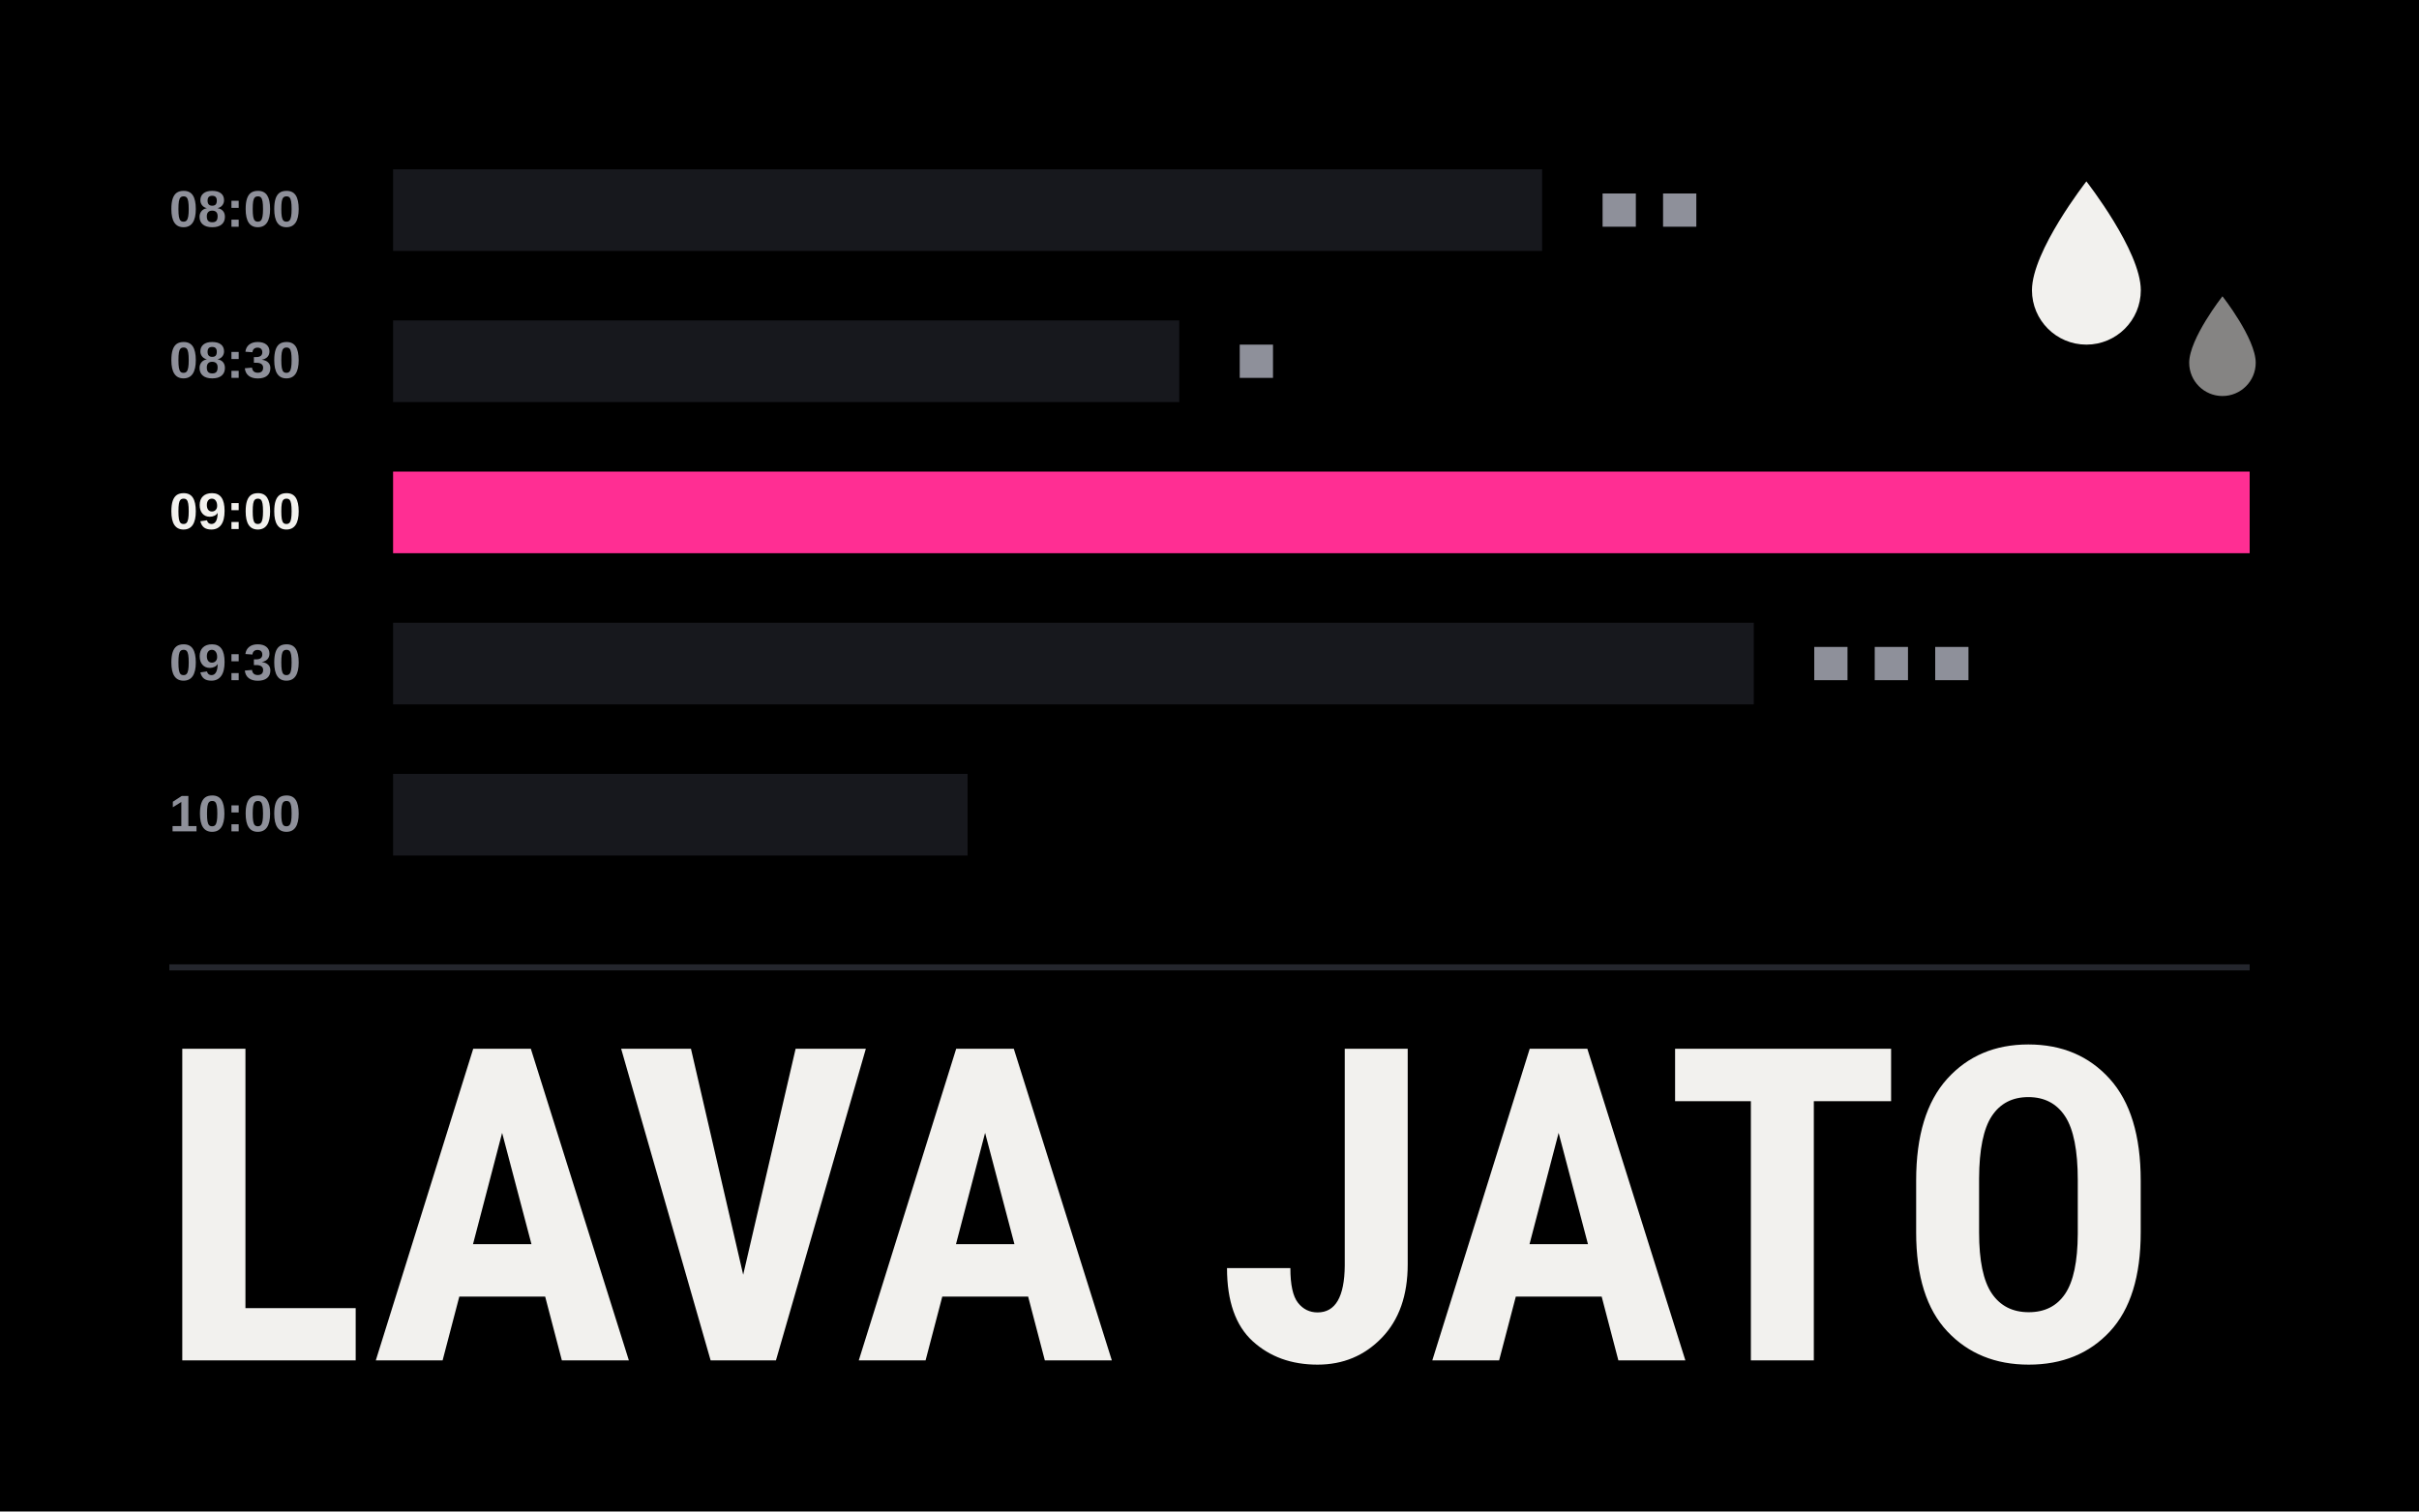
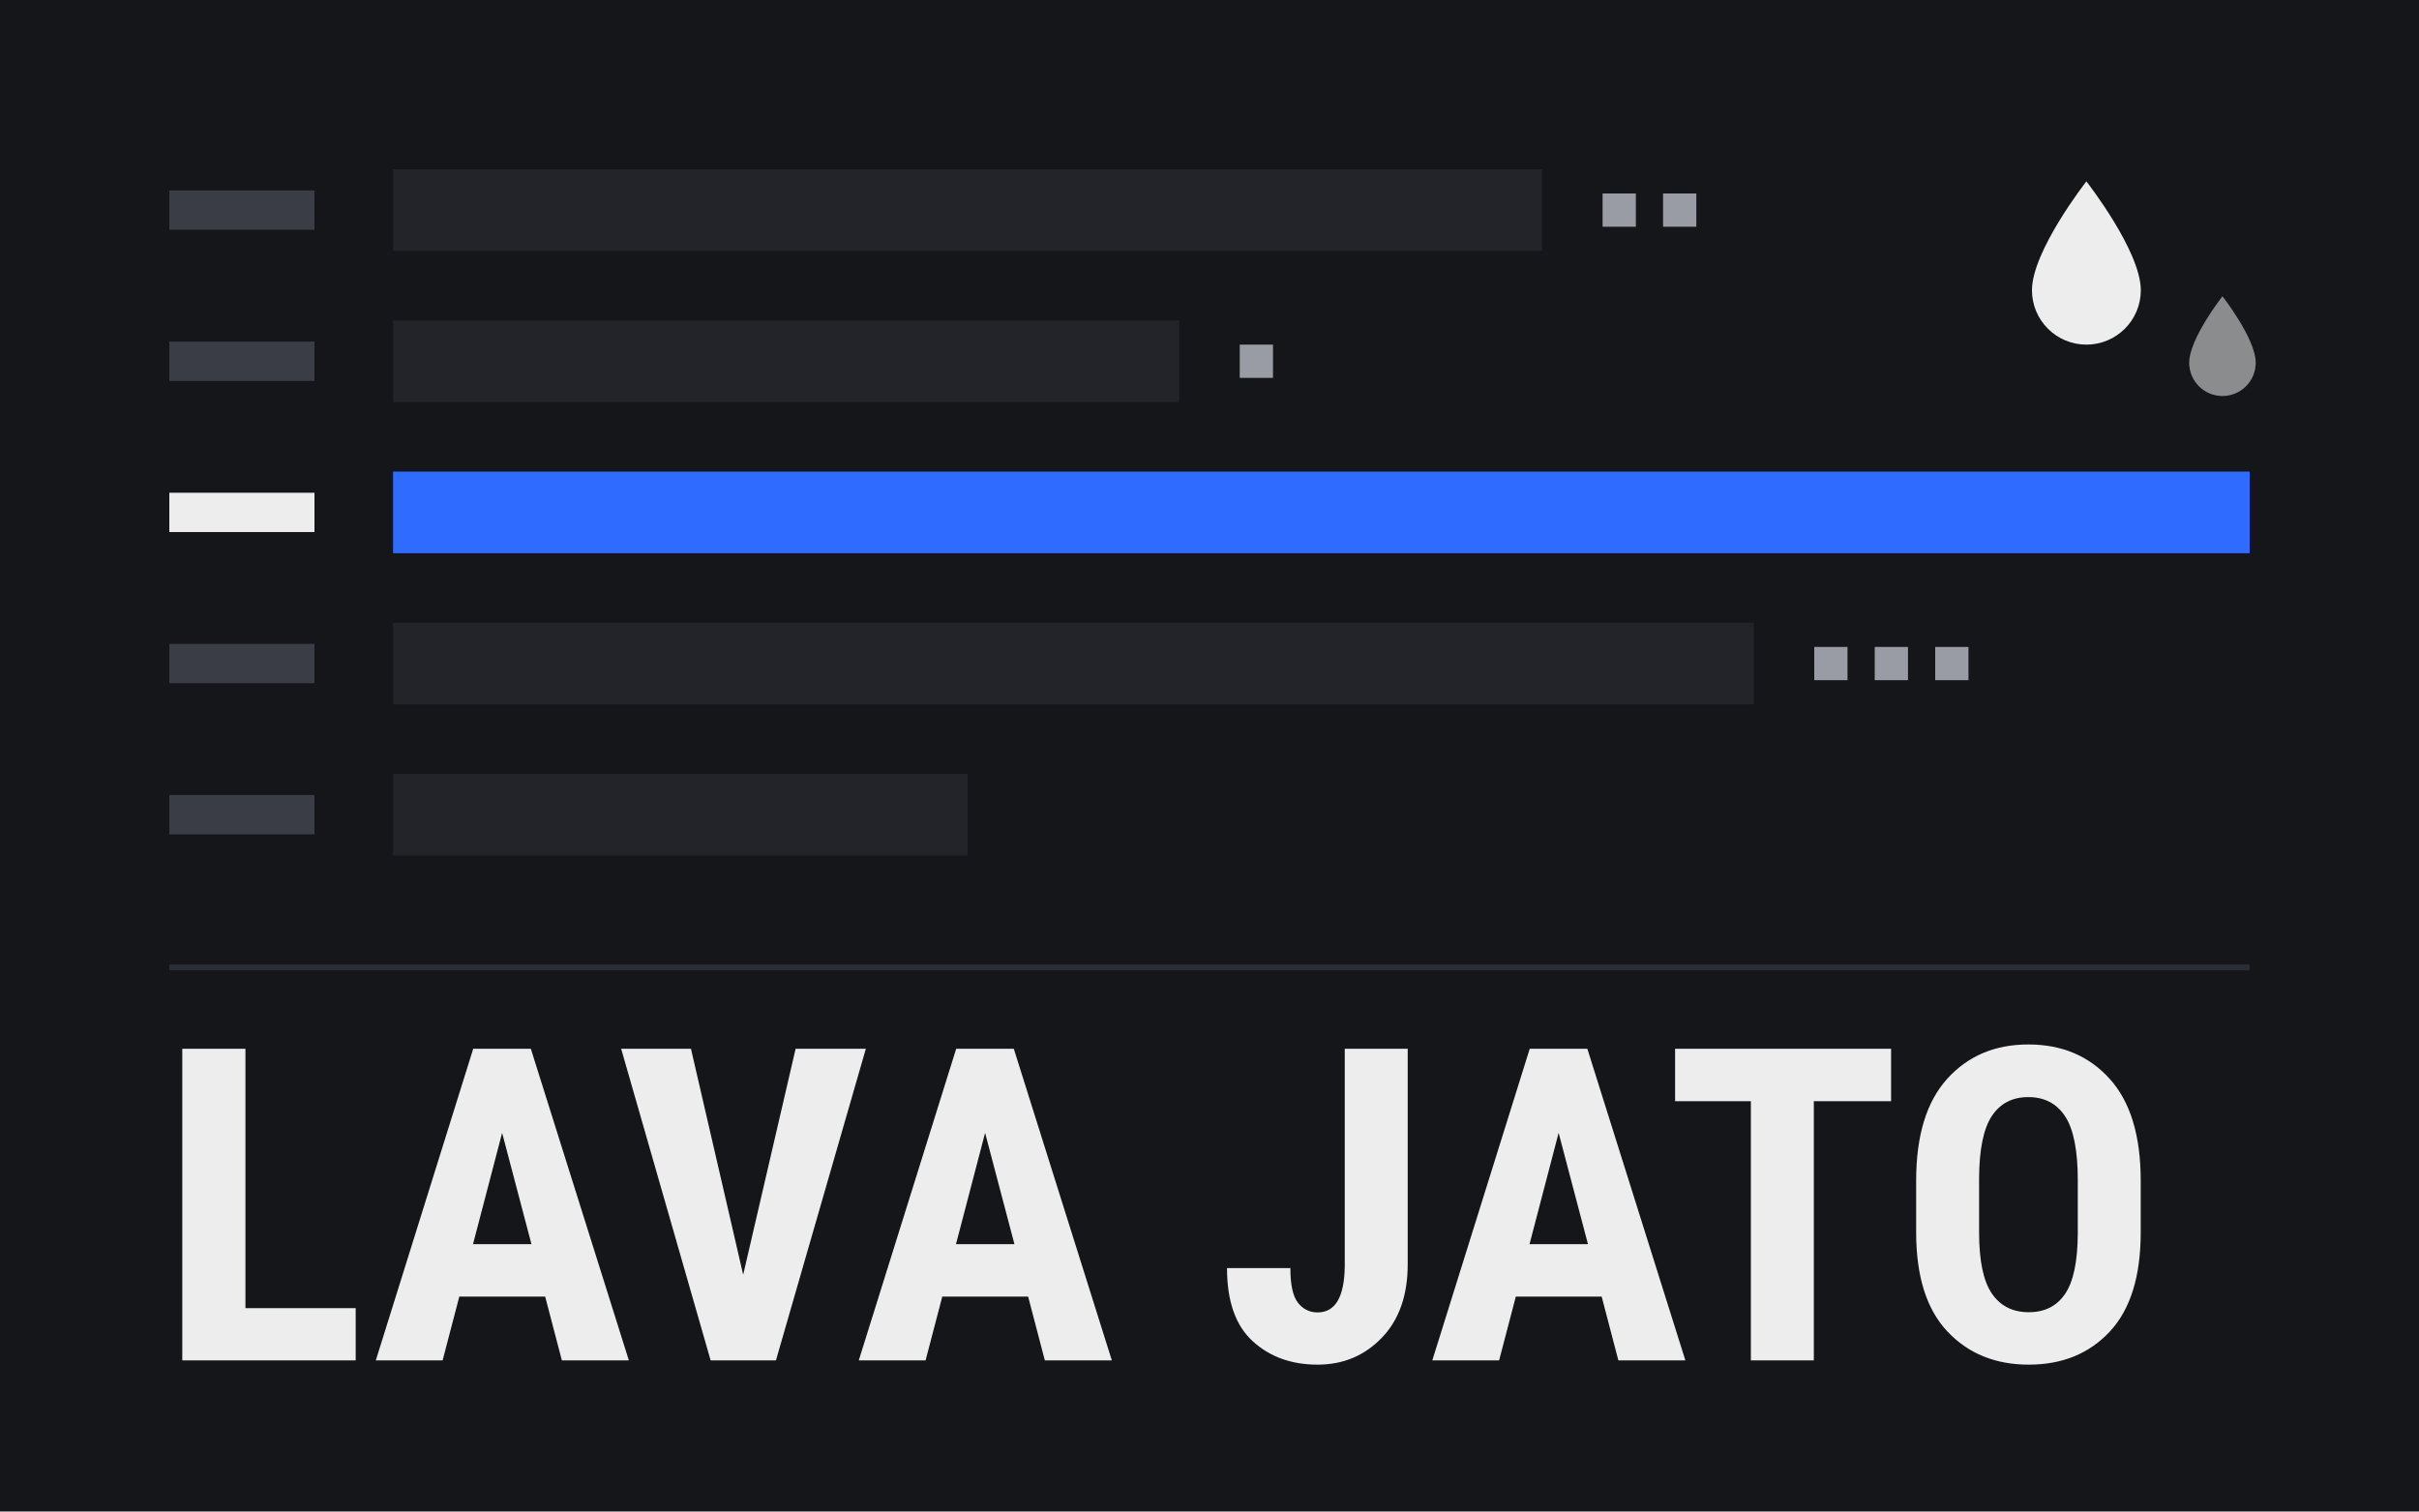
<svg xmlns="http://www.w3.org/2000/svg" viewBox="0 0 1600 1000" width="1600" height="1000" role="img" aria-label="Lava Jato">
-   <rect width="1600" height="1000" fill="#000" />
-   <g font-family="Archivo,'Helvetica Neue',Arial,sans-serif" font-size="34" font-weight="600" fill="#8e909a">
-     <text x="112" y="150">08:00</text>
-     <text x="112" y="250">08:30</text>
-     <text x="112" y="350" fill="#f2f1ee">09:00</text>
-     <text x="112" y="450">09:30</text>
-     <text x="112" y="550">10:00</text>
+   <rect width="1600" height="1000" fill="#151619" />
+   <g fill="#3a3d46">
+     <rect x="112" y="126" width="96" height="26" />
+     <rect x="112" y="226" width="96" height="26" />
+     <rect x="112" y="426" width="96" height="26" />
+     <rect x="112" y="526" width="96" height="26" />
  </g>
-   <g fill="#17181d">
+   <rect x="112" y="326" width="96" height="26" fill="#EDEDED" />
+   <g fill="#22242a">
    <rect x="260" y="112" width="760" height="54" />
    <rect x="260" y="212" width="520" height="54" />
    <rect x="260" y="412" width="900" height="54" />
    <rect x="260" y="512" width="380" height="54" />
  </g>
-   <rect x="260" y="312" width="1228" height="54" fill="#ff2e93" />
-   <g fill="#8e909a">
+   <rect x="260" y="312" width="1228" height="54" fill="#2F6BFF" />
+   <g fill="#9A9CA5">
    <rect x="1060" y="128" width="22" height="22" />
    <rect x="1100" y="128" width="22" height="22" />
    <rect x="820" y="228" width="22" height="22" />
    <rect x="1200" y="428" width="22" height="22" />
    <rect x="1240" y="428" width="22" height="22" />
    <rect x="1280" y="428" width="22" height="22" />
  </g>
-   <g fill="#f2f1ee">
+   <g fill="#EDEDED">
    <path d="M1380 120c0 0-36 46-36 72a36 36 0 0 0 72 0c0-26-36-72-36-72z" />
    <path d="M1470 196c0 0-22 28-22 44a22 22 0 0 0 44 0c0-16-22-44-22-44z" opacity=".55" />
  </g>
-   <line x1="112" y1="640" x2="1488" y2="640" stroke="#24262d" stroke-width="4" />
-   <text x="104" y="900" fill="#f2f1ee" font-family="'Big Shoulders Display','Arial Narrow','Roboto Condensed',Impact,sans-serif" font-weight="800" font-size="290" textLength="1080" lengthAdjust="spacingAndGlyphs">LAVA JATO</text>
+   <line x1="112" y1="640" x2="1488" y2="640" stroke="#2a2d35" stroke-width="4" />
+   <text x="104" y="900" fill="#EDEDED" font-family="'Big Shoulders Display','Arial Narrow','Roboto Condensed',Impact,sans-serif" font-weight="800" font-size="290" textLength="1080" lengthAdjust="spacingAndGlyphs">LAVA JATO</text>
</svg>
